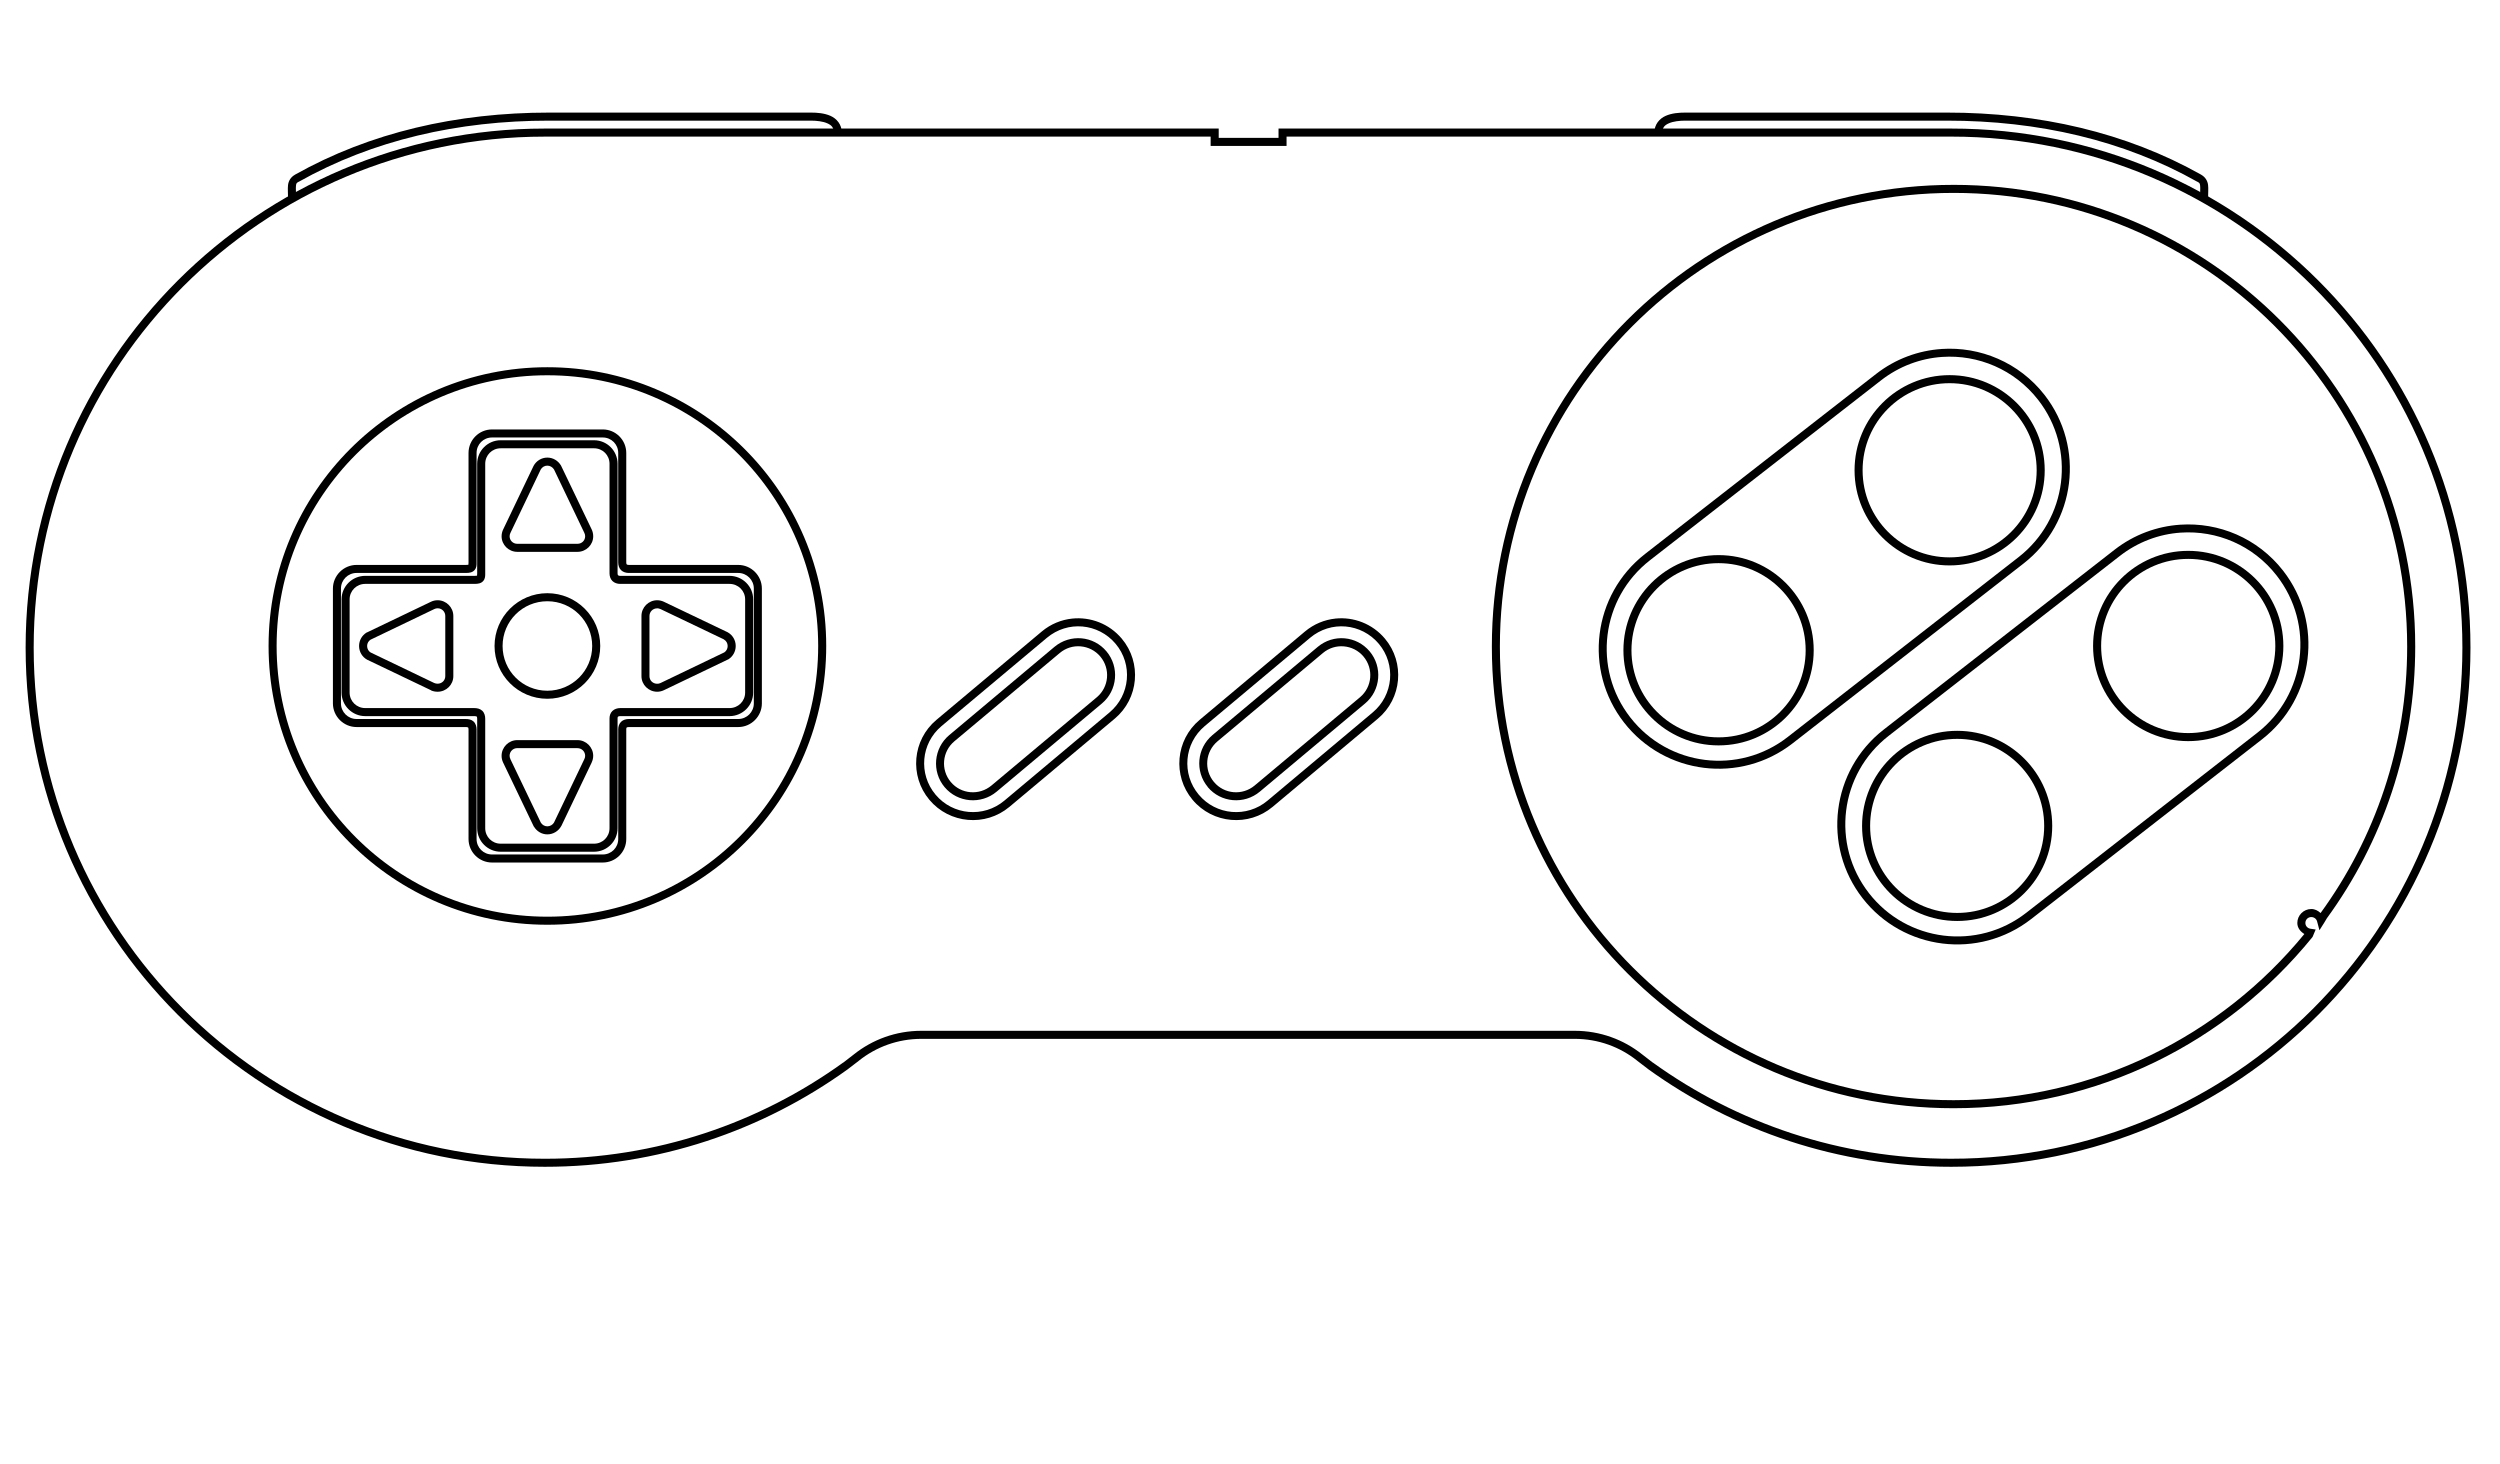
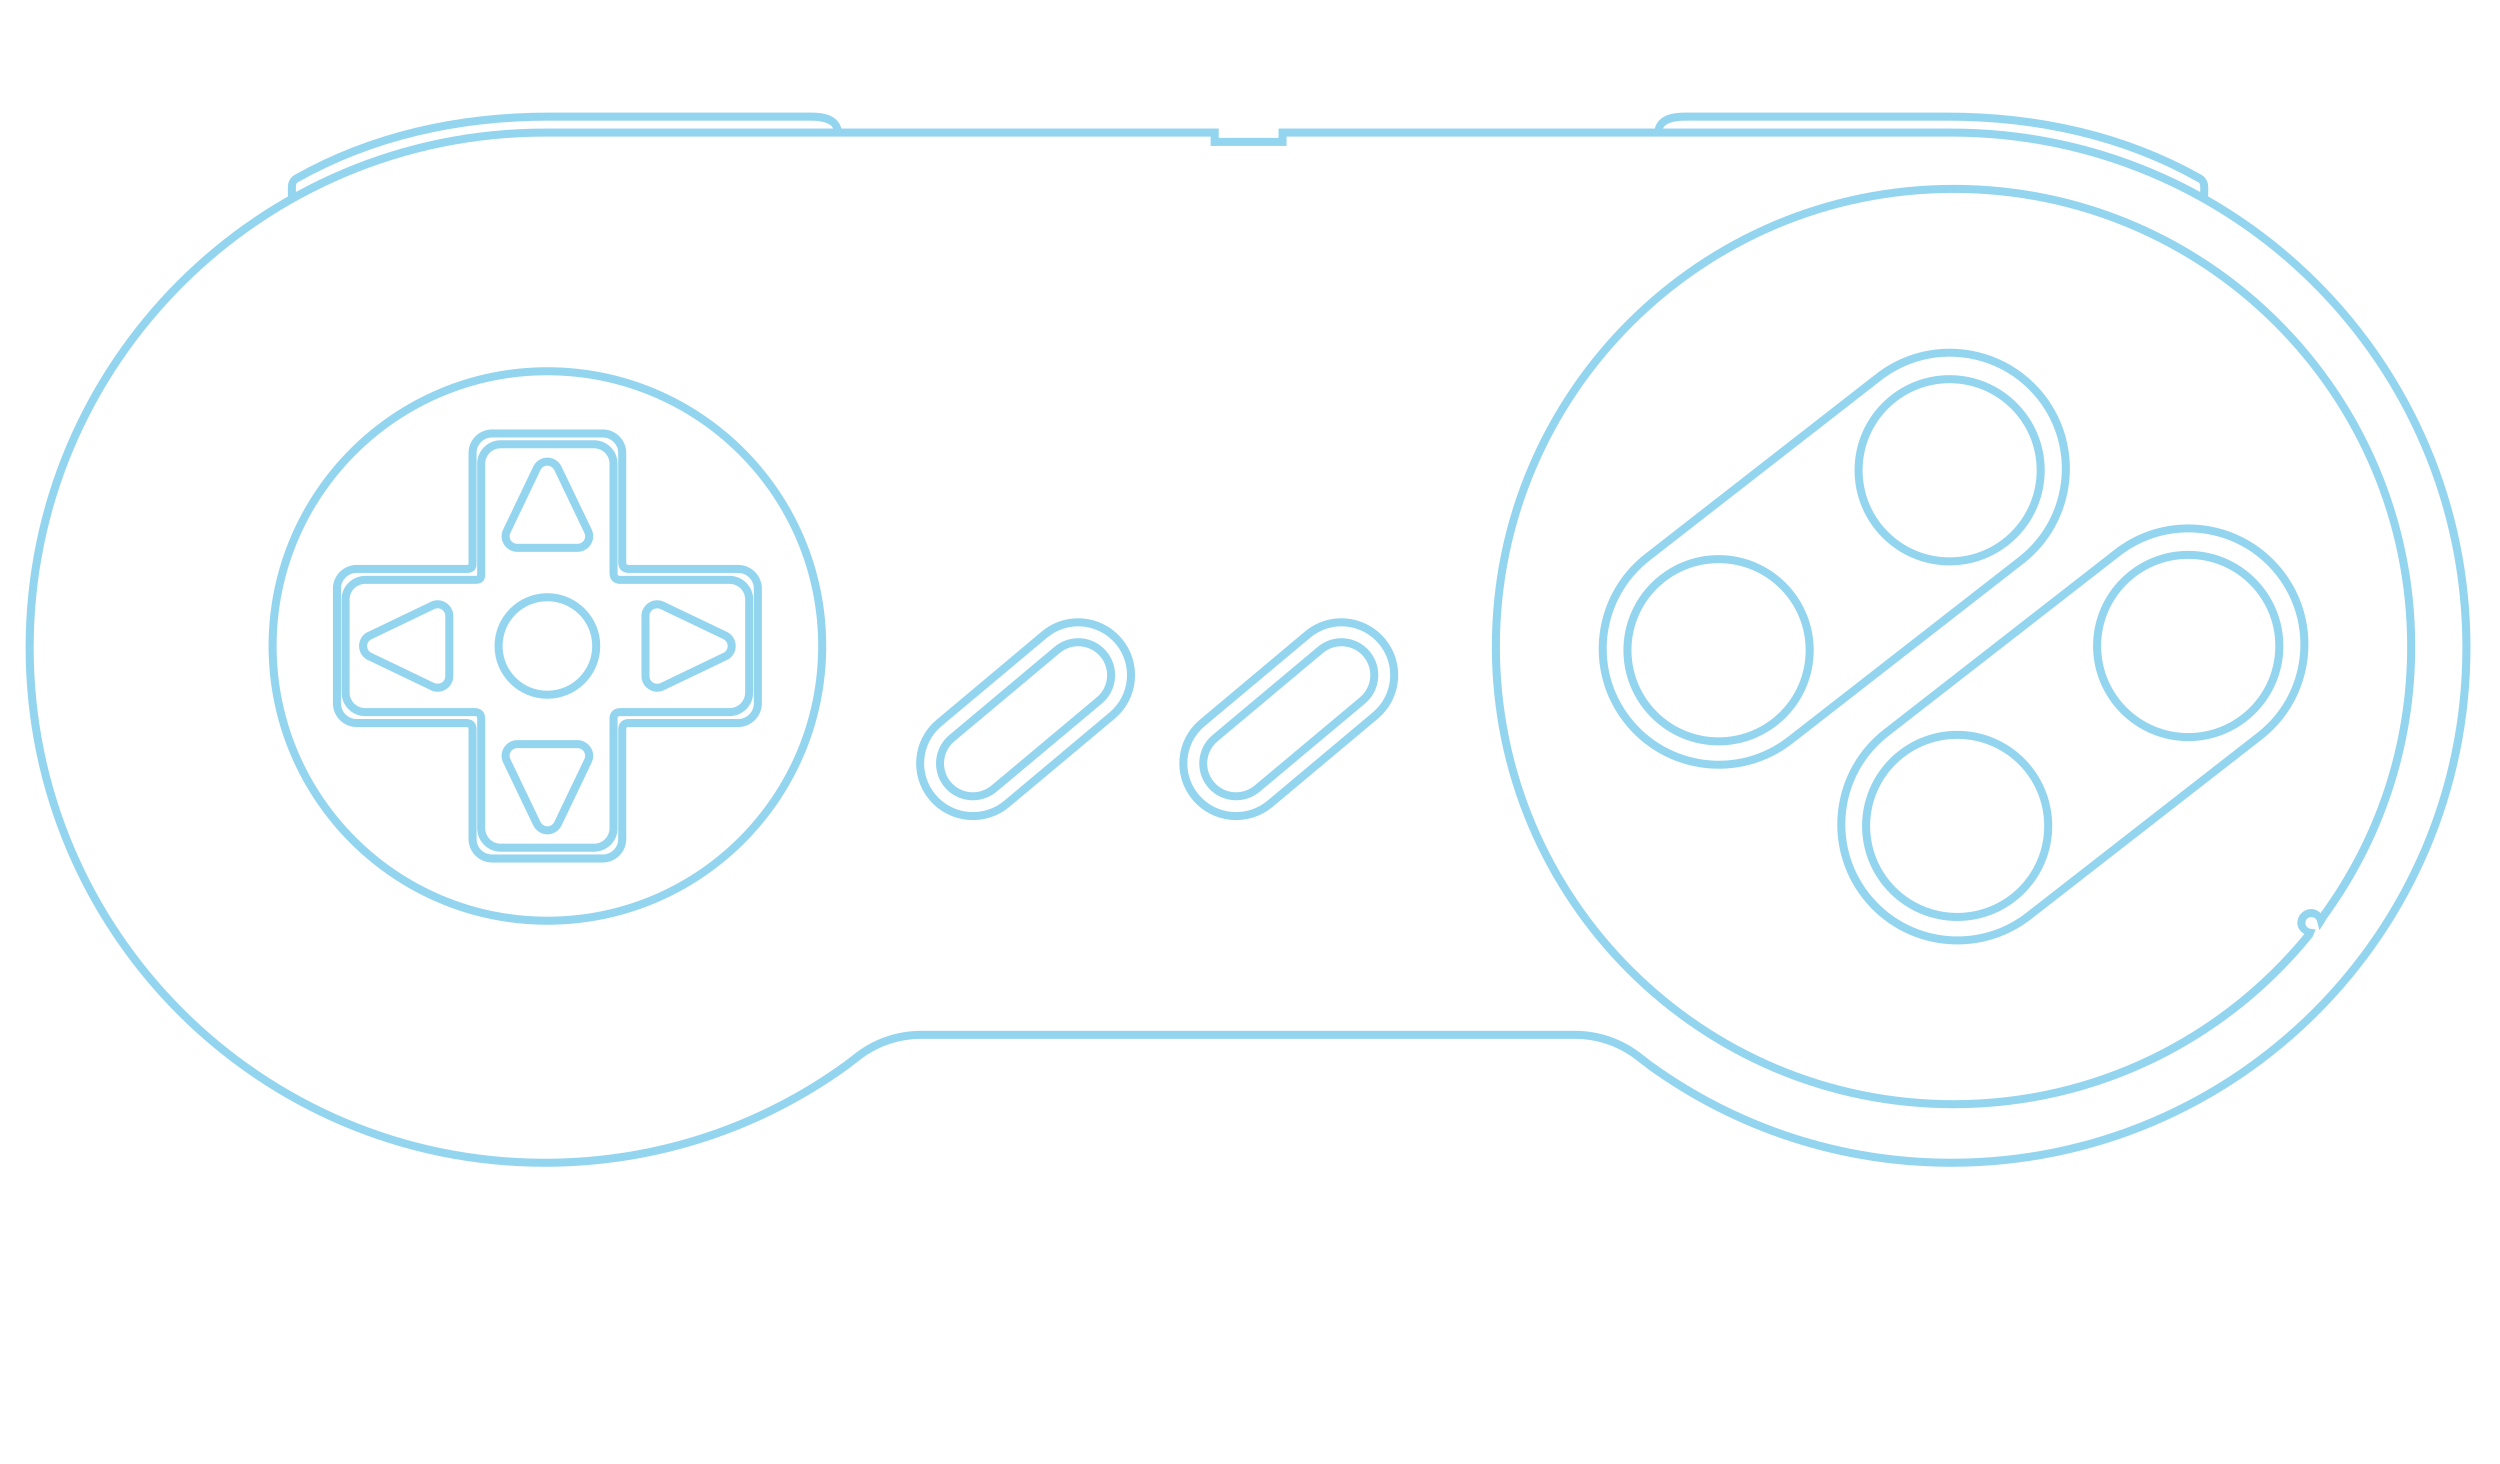
<svg xmlns="http://www.w3.org/2000/svg" version="1.2" baseProfile="tiny" id="Layer_3" x="0px" y="0px" width="598.189px" height="350.26px" viewBox="0 0 598.189 350.26" xml:space="preserve">
-   <path id="path3" fill="#000000" d="M131.387,26.941c-22.057,0-42.807,4.733-60.807,14.856c-0.007,0.004-0.022-0.004-0.03,0v0.03  c-0.983,0.542-1.52,1.496-1.628,2.435c-0.109,0.954,0,1.939,0,3.218h1.925c0-1.383-0.098-2.417-0.03-3.007  c0.068-0.59,0.095-0.689,0.662-0.992h0.03c17.677-9.946,38.082-14.616,59.878-14.616h62.638c1.36,0,2.875,0.173,3.909,0.632  c1.034,0.459,1.563,0.988,1.563,2.255h1.925c0-1.977-1.232-3.375-2.707-4.03c-1.481-0.654-3.205-0.782-4.696-0.782h-62.641H131.387z  " />
-   <path id="path5" fill="#000000" d="M130.357,30.76C61.765,30.76,6.131,86.365,6.131,154.957  c0,68.594,55.634,124.226,124.226,124.226c27.078,0,52.123-8.655,72.535-23.366l0.03-0.03l2.556-1.955v-0.03h0.029  c4.11-3.281,9.304-5.231,14.976-5.231h45.83h64.626h45.83c5.674,0,10.867,1.95,14.976,5.231h0.03v0.03l2.556,1.955l0.03,0.03  c20.411,14.711,45.457,23.366,72.534,23.366c68.595,0,124.227-55.634,124.227-124.226c0-68.594-55.635-124.197-124.227-124.197  H331.873h-24.991h-0.961v0.962v1.263h-14.314v-1.263V30.76h-0.962h-25.261H130.36H130.357z M130.357,32.685H265.38h24.298v1.264  v0.962h0.962h16.238h0.963v-0.962v-1.264h24.028h135.022c67.556,0,122.301,54.721,122.301,122.272  c0,67.555-54.749,122.301-122.301,122.301c-26.657,0-51.299-8.531-71.393-23.006h-0.029l-2.526-1.954  c-4.438-3.543-10.062-5.653-16.179-5.653h-45.83H266.31h-45.831c-6.117,0-11.741,2.11-16.178,5.653l-2.526,1.954h-0.03  c-20.084,14.483-44.719,23.01-71.385,23.01c-67.552,0-122.301-54.746-122.301-122.301c0-67.552,54.75-122.272,122.301-122.272  L130.357,32.685z" />
-   <path id="path7" fill="#000000" d="M403.241,26.941c-1.495,0-3.217,0.127-4.691,0.782c-1.474,0.655-2.706,2.053-2.706,4.03h1.925  c0-1.267,0.529-1.796,1.563-2.255c1.029-0.459,2.541-0.632,3.907-0.632h62.637c21.793,0,42.197,4.669,59.874,14.616h0.031  c0.566,0.303,0.594,0.402,0.661,0.992c0.068,0.591-0.03,1.624-0.03,3.007h1.925c0-1.279,0.109-2.264,0-3.218  c-0.108-0.94-0.645-1.894-1.624-2.436c-0.007-0.004,0.007-0.027,0-0.03c-0.008-0.004-0.022,0.004-0.029,0  c-18.006-10.123-38.754-14.856-60.81-14.856h-62.641H403.241z" />
-   <path id="circle9" fill="#000000" d="M130.963,87.868c-36.827,0-66.7,29.874-66.7,66.7c0,36.827,29.874,66.701,66.7,66.701  c36.827,0,66.731-29.876,66.731-66.701C197.694,117.741,167.791,87.868,130.963,87.868z M130.963,89.792  c35.787,0,64.807,28.99,64.807,64.775c0,35.786-29.02,64.776-64.807,64.776s-64.776-28.99-64.776-64.776  C66.188,118.78,95.178,89.792,130.963,89.792z" />
-   <path id="path11" fill="#000000" d="M119.801,105.34c-3.101,0-5.624,2.524-5.624,5.624v26.223c0,0.511-0.074,0.657,0,0.572  c0.074-0.086,0.001,0.029-0.631,0.029H87.382c-3.1,0-5.654,2.524-5.654,5.624v22.314c0,3.1,2.554,5.624,5.654,5.624h26.073  c0.457,0,0.606,0.098,0.631,0.12c0.025,0.022,0.091,0.113,0.091,0.511v26.193c0,3.102,2.523,5.624,5.624,5.624h22.344  c3.1,0,5.624-2.522,5.624-5.624v-26.282c0-0.294,0.048-0.351,0.09-0.391c0.042-0.041,0.183-0.15,0.571-0.15h26.133  c3.1,0,5.654-2.523,5.654-5.624v-22.314c0-3.1-2.554-5.624-5.654-5.624h-26.163c-0.32,0-0.453-0.092-0.512-0.15  c-0.059-0.057-0.12-0.154-0.12-0.451v-26.222c0-3.101-2.524-5.624-5.624-5.624L119.801,105.34L119.801,105.34z M119.801,107.265  h22.344c2.06,0,3.699,1.639,3.699,3.699v26.223c0,0.678,0.21,1.361,0.692,1.835c0.481,0.473,1.179,0.691,1.864,0.691h26.164  c2.06,0,3.729,1.639,3.729,3.699v22.314c0,2.06-1.669,3.699-3.729,3.699H148.43c-0.714,0-1.404,0.217-1.895,0.691  c-0.491,0.476-0.692,1.13-0.692,1.775v26.283c0,2.061-1.638,3.699-3.699,3.699h-22.344c-2.06,0-3.699-1.639-3.699-3.699v-26.193  c0-0.705-0.193-1.44-0.722-1.925c-0.529-0.484-1.213-0.631-1.925-0.631H87.383c-2.061,0-3.729-1.639-3.729-3.699v-22.315  c0-2.06,1.669-3.699,3.729-3.699h26.163c0.828,0,1.568-0.108,2.075-0.691c0.507-0.584,0.481-1.244,0.481-1.834v-26.223  C116.103,108.903,117.741,107.265,119.801,107.265L119.801,107.265z" />
-   <path id="path13" fill="#000000" d="M117.731,102.754c-3.101,0-5.624,2.523-5.624,5.624v26.223c0,0.511-0.075,0.626,0,0.542  c0.075-0.086,0,0.03-0.631,0.03H85.313c-3.1,0-5.654,2.552-5.654,5.653v27.484c0,3.102,2.554,5.654,5.654,5.654h26.073  c0.456,0,0.606,0.098,0.632,0.121c0.025,0.023,0.09,0.083,0.09,0.481v26.193c0,3.102,2.523,5.623,5.624,5.623h26.494  c3.1,0,5.624-2.521,5.624-5.623v-26.253c0-0.293,0.048-0.38,0.09-0.42c0.042-0.041,0.182-0.122,0.572-0.121h26.132  c3.1,0,5.653-2.553,5.653-5.654v-27.485c0-3.1-2.553-5.653-5.653-5.653h-26.164c-0.319,0-0.452-0.063-0.511-0.121  c-0.059-0.059-0.12-0.156-0.12-0.451v-26.223c0-3.1-2.523-5.624-5.624-5.624H117.731L117.731,102.754z M117.731,104.678h26.494  c2.06,0,3.699,1.639,3.699,3.699v26.223c0,0.677,0.21,1.361,0.692,1.834c0.481,0.472,1.178,0.662,1.865,0.662h26.163  c2.06,0,3.729,1.669,3.729,3.729v27.484c0,2.06-1.669,3.729-3.729,3.729h-26.132c-0.716,0-1.404,0.188-1.895,0.661  c-0.491,0.476-0.691,1.16-0.691,1.804v26.254c0,2.06-1.64,3.699-3.699,3.699h-26.494c-2.06,0-3.699-1.64-3.699-3.699v-26.193  c0-0.704-0.193-1.44-0.722-1.925c-0.529-0.485-1.213-0.601-1.925-0.601H85.314c-2.06,0-3.729-1.669-3.729-3.729v-27.485  c0-2.06,1.669-3.729,3.729-3.729h26.163c0.828,0,1.568-0.108,2.075-0.692c0.507-0.583,0.481-1.213,0.481-1.804v-26.223  C114.033,106.316,115.672,104.677,117.731,104.678L117.731,104.678z" />
-   <path id="circle15" fill="#000000" d="M130.963,141.938c-6.97,0-12.63,5.661-12.63,12.63s5.661,12.63,12.63,12.63  c6.969,0,12.66-5.661,12.66-12.63S137.932,141.938,130.963,141.938z M130.963,143.863c5.929,0,10.736,4.776,10.736,10.706  c0,5.929-4.807,10.706-10.736,10.706s-10.706-4.777-10.706-10.706C120.257,148.639,125.034,143.863,130.963,143.863z" />
-   <path id="path17" fill="#000000" d="M130.963,109.49c-1.408,0-2.639,0.796-3.278,1.955v0.03l-0.029,0.03l-7.277,15.216  c-0.225,0.482-0.361,1.028-0.361,1.594c0,2.061,1.699,3.729,3.759,3.729h14.404c2.061,0,3.759-1.668,3.759-3.729  c0-0.573-0.131-1.138-0.36-1.624l-7.338-15.277l-0.03-0.06l-0.03-0.03C133.525,110.234,132.321,109.489,130.963,109.49  L130.963,109.49z M130.963,111.415c0.656,0,1.24,0.363,1.563,0.872l0.03,0.03l7.278,15.216c0.112,0.237,0.18,0.499,0.18,0.782  c0,1.021-0.814,1.804-1.834,1.804h-14.405c-1.021,0-1.835-0.783-1.835-1.804c0-0.28,0.071-0.546,0.181-0.782l7.247-15.157l0.03-0.06  C129.718,111.783,130.289,111.414,130.963,111.415L130.963,111.415z" />
-   <path id="path19" fill="#000000" d="M104.711,143.623c-0.571,0-1.106,0.13-1.593,0.361l-15.307,7.338h-0.03l-0.06,0.03  c-1.089,0.656-1.804,1.861-1.804,3.218c0,1.408,0.767,2.638,1.925,3.278l0.03,0.03h0.03l15.216,7.277v0.03  c0.482,0.225,1.028,0.331,1.594,0.331c2.06,0,3.759-1.668,3.759-3.729v-14.405C108.47,145.32,106.771,143.623,104.711,143.623  L104.711,143.623z M104.711,145.547c1.021,0,1.834,0.813,1.834,1.835v14.404c0,1.022-0.813,1.805-1.834,1.805  c-0.269,0-0.523-0.049-0.752-0.15h-0.029l-15.157-7.277c-0.007-0.004-0.023,0.003-0.03,0c-0.554-0.314-0.902-0.905-0.902-1.594  c0-0.643,0.322-1.176,0.812-1.503l15.277-7.338C104.166,145.615,104.429,145.547,104.711,145.547L104.711,145.547z" />
-   <path id="path21" fill="#000000" d="M123.775,177.091c-2.061,0-3.759,1.697-3.759,3.76c0,0.57,0.129,1.105,0.361,1.594l7.338,15.307  l0.03,0.031l0.03,0.029c0.657,1.087,1.831,1.834,3.188,1.834c1.407,0,2.669-0.795,3.308-1.954v-0.03h0.03l7.277-15.217v-0.03  c0.225-0.482,0.36-0.998,0.36-1.563c0-2.061-1.698-3.76-3.758-3.76H123.775L123.775,177.091z M123.775,179.017h14.405  c1.021,0,1.834,0.813,1.834,1.834c0,0.279-0.071,0.517-0.18,0.752l-7.248,15.157c-0.01,0.018-0.019,0.041-0.03,0.06  c-0.317,0.531-0.919,0.902-1.593,0.902c-0.633,0-1.174-0.331-1.504-0.813l-0.03-0.061c-0.008-0.012-0.022-0.018-0.03-0.029  l-7.285-15.195c-0.004-0.009,0.004-0.021,0-0.03c-0.105-0.229-0.18-0.478-0.18-0.752c0-1.021,0.813-1.834,1.833-1.834  L123.775,179.017z" />
-   <path id="path23" fill="#000000" d="M157.245,143.623c-2.061,0-3.759,1.697-3.759,3.759v14.404c0,2.061,1.698,3.729,3.759,3.729  c0.57,0,1.105-0.129,1.594-0.361l15.306-7.338h0.03l0.06-0.03c1.089-0.657,1.804-1.861,1.804-3.218c0-1.408-0.765-2.639-1.924-3.278  l-0.03-0.03h-0.03l-15.216-7.278C158.354,143.756,157.81,143.623,157.245,143.623L157.245,143.623z M157.245,145.547  c0.268,0,0.523,0.077,0.751,0.181c0.008,0.004,0.021-0.004,0.03,0l15.156,7.248l0.03,0.03c0.542,0.315,0.902,0.881,0.902,1.563  c0,0.646-0.313,1.208-0.812,1.534c-0.019,0.011-0.041,0.019-0.061,0.03l-15.216,7.308c-0.24,0.124-0.5,0.163-0.789,0.163  c-1.021,0-1.834-0.784-1.834-1.804v-14.405c0-1.022,0.814-1.834,1.834-1.834L157.245,145.547z" />
-   <path id="path25" fill="#000000" d="M258.769,152.735c-2.254-0.198-4.601,0.482-6.466,2.045l-25.17,21.111  c-3.73,3.127-4.24,8.721-1.113,12.451c3.126,3.729,8.72,4.208,12.451,1.082l25.201-21.112c3.73-3.126,4.208-8.72,1.083-12.451  c-1.563-1.865-3.73-2.929-5.984-3.127H258.769z M258.588,154.66c1.76,0.155,3.463,0.969,4.692,2.435  c2.458,2.934,2.091,7.285-0.842,9.744l-25.201,21.111c-2.933,2.457-7.285,2.091-9.744-0.842c-2.458-2.933-2.061-7.286,0.872-9.743  l25.203-21.114c1.467-1.229,3.263-1.748,5.022-1.594L258.588,154.66z" />
-   <path id="path27" fill="#000000" d="M256.575,148.01c-2.605,0.27-5.154,1.292-7.308,3.097l-25.204,21.142  c-5.744,4.816-6.497,13.383-1.684,19.126c4.815,5.744,13.412,6.498,19.156,1.685l25.202-21.111  c5.743-4.816,6.498-13.382,1.684-19.126c-3.009-3.591-7.507-5.261-11.848-4.812L256.575,148.01z M259.011,149.905  c2.972,0.262,5.866,1.677,7.938,4.15c4.147,4.947,3.473,12.273-1.473,16.418l-25.171,21.111c-4.947,4.147-12.304,3.504-16.45-1.443  c-4.146-4.947-3.504-12.273,1.443-16.418l25.201-21.112C252.974,150.539,256.039,149.643,259.011,149.905L259.011,149.905z" />
-   <path id="path29" fill="#000000" d="M321.743,152.735c-2.255-0.198-4.57,0.482-6.436,2.045l-25.201,21.111  c-3.724,3.12-4.22,8.689-1.113,12.418v0.031c3.126,3.73,8.721,4.209,12.451,1.082l25.201-21.111  c3.729-3.126,4.208-8.719,1.082-12.45C326.164,153.998,323.997,152.934,321.743,152.735L321.743,152.735z M321.562,154.66  c1.76,0.155,3.463,0.969,4.692,2.435c2.458,2.934,2.091,7.285-0.843,9.744L300.21,187.95c-2.931,2.457-7.284,2.091-9.743-0.842  s-2.061-7.286,0.872-9.743l25.201-21.112c1.467-1.229,3.264-1.748,5.023-1.593H321.562z" />
-   <path id="path31" fill="#000000" d="M319.549,148.01c-2.605,0.27-5.154,1.292-7.308,3.097l-25.203,21.142  c-5.744,4.816-6.499,13.383-1.684,19.126c4.813,5.744,13.412,6.498,19.156,1.685l25.193-21.113  c5.745-4.816,6.498-13.382,1.685-19.126c-3.009-3.591-7.508-5.261-11.849-4.812L319.549,148.01z M321.985,149.905  c2.971,0.262,5.866,1.677,7.938,4.15c4.146,4.947,3.474,12.273-1.474,16.418l-25.171,21.111c-4.947,4.147-12.304,3.503-16.449-1.443  c-4.146-4.947-3.504-12.273,1.443-16.418l25.202-21.112C315.948,150.539,319.014,149.643,321.985,149.905L321.985,149.905z" />
-   <path id="path33" fill="#000000" d="M467.448,44.233c-61.001,0-110.483,49.486-110.483,110.483c0,61,49.484,110.455,110.483,110.455  c34.631,0,65.541-15.923,85.796-40.868l0.089-0.12l0.061-0.12l0.211-0.512l0.481-1.143l-1.233-0.181  c-0.691-0.095-1.232-0.657-1.232-1.383c0-0.795,0.619-1.414,1.413-1.414c0.663,0,1.221,0.428,1.384,1.022l0.57,2.135l1.174-1.863  l0.541-0.902l0.03-0.061c13.317-18.248,21.171-40.731,21.171-65.046c0-61-49.455-110.484-110.455-110.484V44.233z M467.448,46.157  c59.96,0,108.529,48.603,108.529,108.559c0,23.837-7.697,45.849-20.72,63.753c-0.6-0.564-1.343-0.963-2.226-0.963  c-1.834,0-3.338,1.507-3.338,3.339c0,1.184,0.744,2.053,1.684,2.646c-19.908,24.258-50.098,39.757-83.932,39.757  c-59.96,0-108.56-48.571-108.56-108.531c0-59.96,48.603-108.559,108.56-108.559L467.448,46.157z" />
-   <path id="circle35" fill="#000000" d="M411.209,132.825c-12.558,0-22.764,10.207-22.764,22.765  c0,12.558,10.206,22.765,22.764,22.765c12.559,0,22.766-10.207,22.766-22.765C433.975,143.032,423.768,132.825,411.209,132.825z   M411.209,134.749c11.519,0,20.841,9.323,20.841,20.841c0,11.518-9.322,20.84-20.841,20.84c-11.517,0-20.839-9.322-20.839-20.84  C390.37,144.072,399.692,134.749,411.209,134.749L411.209,134.749z" />
-   <path id="circle37" fill="#000000" d="M466.485,89.763c-12.559,0-22.735,10.205-22.735,22.765c0,12.557,10.177,22.764,22.735,22.764  c12.558,0,22.765-10.207,22.765-22.764C489.25,99.968,479.043,89.763,466.485,89.763z M466.485,91.687  c11.518,0,20.84,9.322,20.84,20.84c0,11.518-9.322,20.839-20.84,20.839s-20.811-9.321-20.811-20.839  C445.675,101.009,454.966,91.687,466.485,91.687z" />
-   <path id="path39" fill="#000000" d="M464.561,83.507c-5.524,0.373-10.98,2.331-15.676,5.985l-55.274,43.064  c-12.508,9.742-14.764,27.819-5.022,40.326c9.742,12.509,27.819,14.734,40.328,4.993l55.275-43.045  c12.51-9.739,14.762-27.813,5.022-40.322c-6.091-7.818-15.454-11.628-24.654-11.007L464.561,83.507z M464.711,85.402  c8.584-0.583,17.287,2.98,22.975,10.285c9.104,11.689,6.998,28.519-4.69,37.621l-55.273,43.063  c-11.688,9.103-28.519,6.997-37.621-4.691c-9.104-11.689-6.997-28.517,4.691-37.621l55.273-43.034  C454.448,87.612,459.562,85.751,464.711,85.402L464.711,85.402z" />
-   <path id="circle41" fill="#000000" d="M468.313,174.868c-12.559,0-22.765,10.206-22.765,22.765s10.206,22.735,22.765,22.735  s22.734-10.177,22.734-22.735S480.872,174.868,468.313,174.868z M468.313,176.793c11.519,0,20.81,9.322,20.81,20.84  c0,11.519-9.291,20.81-20.81,20.81s-20.84-9.291-20.84-20.81C447.474,186.115,456.795,176.793,468.313,176.793z" />
-   <path id="circle43" fill="#000000" d="M523.589,131.805c-12.558,0-22.766,10.207-22.766,22.764  c0,12.559,10.208,22.765,22.766,22.765c12.559,0,22.764-10.206,22.764-22.765C546.353,142.012,536.147,131.805,523.589,131.805z   M523.589,133.729c11.518,0,20.84,9.322,20.84,20.839c0,11.519-9.322,20.84-20.84,20.84s-20.84-9.322-20.84-20.84  C502.749,143.051,512.071,133.729,523.589,133.729z" />
-   <path id="path45" fill="#000000" d="M521.665,125.55c-5.522,0.373-11.008,2.332-15.698,5.984l-55.273,43.063  c-12.508,9.743-14.765,27.818-5.022,40.327c9.742,12.507,27.818,14.733,40.328,4.992l55.272-43.034  c12.509-9.742,14.766-27.819,5.022-40.328C540.206,128.738,530.868,124.928,521.665,125.55L521.665,125.55z M521.785,127.444  c8.583-0.582,17.287,2.98,22.974,10.286c9.104,11.688,7.028,28.517-4.66,37.621l-55.274,43.063  c-11.688,9.103-28.518,6.996-37.62-4.691c-9.103-11.689-7.025-28.518,4.662-37.62l55.303-43.034  C511.552,129.653,516.634,127.794,521.785,127.444L521.785,127.444z" />
+   <path id="path3" fill="#93D4EF" d="M131.387,26.941c-22.057,0-42.807,4.733-60.807,14.856c-0.007,0.004-0.022-0.004-0.03,0v0.03  c-0.983,0.542-1.52,1.496-1.628,2.435c-0.109,0.954,0,1.939,0,3.218h1.925c0-1.383-0.098-2.417-0.03-3.007  c0.068-0.59,0.095-0.689,0.662-0.992h0.03c17.677-9.946,38.082-14.616,59.878-14.616h62.638c1.36,0,2.875,0.173,3.909,0.632  c1.034,0.459,1.563,0.988,1.563,2.255h1.925c0-1.977-1.232-3.375-2.707-4.03c-1.481-0.654-3.205-0.782-4.696-0.782h-62.641H131.387z  " />
+   <path id="path5" fill="#93D4EF" d="M130.357,30.76C61.765,30.76,6.131,86.365,6.131,154.957  c0,68.594,55.634,124.226,124.226,124.226c27.078,0,52.123-8.655,72.535-23.366l0.03-0.03l2.556-1.955v-0.03h0.029  c4.11-3.281,9.304-5.231,14.976-5.231h45.83h64.626h45.83c5.674,0,10.867,1.95,14.976,5.231h0.03v0.03l2.556,1.955l0.03,0.03  c20.411,14.711,45.457,23.366,72.534,23.366c68.595,0,124.227-55.634,124.227-124.226c0-68.594-55.635-124.197-124.227-124.197  H331.873h-24.991h-0.961v0.962v1.263h-14.314v-1.263V30.76h-0.962h-25.261H130.36H130.357z M130.357,32.685H265.38h24.298v1.264  v0.962h0.962h16.238h0.963v-0.962v-1.264h24.028h135.022c67.556,0,122.301,54.721,122.301,122.272  c0,67.555-54.749,122.301-122.301,122.301c-26.657,0-51.299-8.531-71.393-23.006h-0.029l-2.526-1.954  c-4.438-3.543-10.062-5.653-16.179-5.653h-45.83H266.31h-45.831c-6.117,0-11.741,2.11-16.178,5.653l-2.526,1.954h-0.03  c-20.084,14.483-44.719,23.01-71.385,23.01c-67.552,0-122.301-54.746-122.301-122.301c0-67.552,54.75-122.272,122.301-122.272  L130.357,32.685z" />
+   <path id="path7" fill="#93D4EF" d="M403.241,26.941c-1.495,0-3.217,0.127-4.691,0.782c-1.474,0.655-2.706,2.053-2.706,4.03h1.925  c0-1.267,0.529-1.796,1.563-2.255c1.029-0.459,2.541-0.632,3.907-0.632h62.637c21.793,0,42.197,4.669,59.874,14.616h0.031  c0.566,0.303,0.594,0.402,0.661,0.992c0.068,0.591-0.03,1.624-0.03,3.007h1.925c0-1.279,0.109-2.264,0-3.218  c-0.108-0.94-0.645-1.894-1.624-2.436c-0.007-0.004,0.007-0.027,0-0.03c-0.008-0.004-0.022,0.004-0.029,0  c-18.006-10.123-38.754-14.856-60.81-14.856h-62.641H403.241z" />
+   <path id="circle9" fill="#93D4EF" d="M130.963,87.868c-36.827,0-66.7,29.874-66.7,66.7c0,36.827,29.874,66.701,66.7,66.701  c36.827,0,66.731-29.876,66.731-66.701C197.694,117.741,167.791,87.868,130.963,87.868z M130.963,89.792  c35.787,0,64.807,28.99,64.807,64.775c0,35.786-29.02,64.776-64.807,64.776s-64.776-28.99-64.776-64.776  C66.188,118.78,95.178,89.792,130.963,89.792z" />
+   <path id="path11" fill="#93D4EF" d="M119.801,105.34c-3.101,0-5.624,2.524-5.624,5.624v26.223c0,0.511-0.074,0.657,0,0.572  c0.074-0.086,0.001,0.029-0.631,0.029H87.382c-3.1,0-5.654,2.524-5.654,5.624v22.314c0,3.1,2.554,5.624,5.654,5.624h26.073  c0.457,0,0.606,0.098,0.631,0.12c0.025,0.022,0.091,0.113,0.091,0.511v26.193c0,3.102,2.523,5.624,5.624,5.624h22.344  c3.1,0,5.624-2.522,5.624-5.624v-26.282c0-0.294,0.048-0.351,0.09-0.391c0.042-0.041,0.183-0.15,0.571-0.15h26.133  c3.1,0,5.654-2.523,5.654-5.624v-22.314c0-3.1-2.554-5.624-5.654-5.624h-26.163c-0.32,0-0.453-0.092-0.512-0.15  c-0.059-0.057-0.12-0.154-0.12-0.451v-26.222c0-3.101-2.524-5.624-5.624-5.624L119.801,105.34L119.801,105.34z M119.801,107.265  h22.344c2.06,0,3.699,1.639,3.699,3.699v26.223c0,0.678,0.21,1.361,0.692,1.835c0.481,0.473,1.179,0.691,1.864,0.691h26.164  c2.06,0,3.729,1.639,3.729,3.699v22.314c0,2.06-1.669,3.699-3.729,3.699H148.43c-0.714,0-1.404,0.217-1.895,0.691  c-0.491,0.476-0.692,1.13-0.692,1.775v26.283c0,2.061-1.638,3.699-3.699,3.699h-22.344c-2.06,0-3.699-1.639-3.699-3.699v-26.193  c0-0.705-0.193-1.44-0.722-1.925c-0.529-0.484-1.213-0.631-1.925-0.631H87.383c-2.061,0-3.729-1.639-3.729-3.699v-22.315  c0-2.06,1.669-3.699,3.729-3.699h26.163c0.828,0,1.568-0.108,2.075-0.691c0.507-0.584,0.481-1.244,0.481-1.834v-26.223  C116.103,108.903,117.741,107.265,119.801,107.265L119.801,107.265z" />
+   <path id="path13" fill="#93D4EF" d="M117.731,102.754c-3.101,0-5.624,2.523-5.624,5.624v26.223c0,0.511-0.075,0.626,0,0.542  c0.075-0.086,0,0.03-0.631,0.03H85.313c-3.1,0-5.654,2.552-5.654,5.653v27.484c0,3.102,2.554,5.654,5.654,5.654h26.073  c0.456,0,0.606,0.098,0.632,0.121c0.025,0.023,0.09,0.083,0.09,0.481v26.193c0,3.102,2.523,5.623,5.624,5.623h26.494  c3.1,0,5.624-2.521,5.624-5.623v-26.253c0-0.293,0.048-0.38,0.09-0.42c0.042-0.041,0.182-0.122,0.572-0.121h26.132  c3.1,0,5.653-2.553,5.653-5.654v-27.485c0-3.1-2.553-5.653-5.653-5.653h-26.164c-0.319,0-0.452-0.063-0.511-0.121  c-0.059-0.059-0.12-0.156-0.12-0.451v-26.223c0-3.1-2.523-5.624-5.624-5.624H117.731L117.731,102.754z M117.731,104.678h26.494  c2.06,0,3.699,1.639,3.699,3.699v26.223c0,0.677,0.21,1.361,0.692,1.834c0.481,0.472,1.178,0.662,1.865,0.662h26.163  c2.06,0,3.729,1.669,3.729,3.729v27.484c0,2.06-1.669,3.729-3.729,3.729h-26.132c-0.716,0-1.404,0.188-1.895,0.661  c-0.491,0.476-0.691,1.16-0.691,1.804v26.254c0,2.06-1.64,3.699-3.699,3.699h-26.494c-2.06,0-3.699-1.64-3.699-3.699v-26.193  c0-0.704-0.193-1.44-0.722-1.925c-0.529-0.485-1.213-0.601-1.925-0.601H85.314c-2.06,0-3.729-1.669-3.729-3.729v-27.485  c0-2.06,1.669-3.729,3.729-3.729h26.163c0.828,0,1.568-0.108,2.075-0.692c0.507-0.583,0.481-1.213,0.481-1.804v-26.223  C114.033,106.316,115.672,104.677,117.731,104.678L117.731,104.678z" />
+   <path id="circle15" fill="#93D4EF" d="M130.963,141.938c-6.97,0-12.63,5.661-12.63,12.63s5.661,12.63,12.63,12.63  c6.969,0,12.66-5.661,12.66-12.63S137.932,141.938,130.963,141.938z M130.963,143.863c5.929,0,10.736,4.776,10.736,10.706  c0,5.929-4.807,10.706-10.736,10.706s-10.706-4.777-10.706-10.706C120.257,148.639,125.034,143.863,130.963,143.863z" />
+   <path id="path17" fill="#93D4EF" d="M130.963,109.49c-1.408,0-2.639,0.796-3.278,1.955v0.03l-0.029,0.03l-7.277,15.216  c-0.225,0.482-0.361,1.028-0.361,1.594c0,2.061,1.699,3.729,3.759,3.729h14.404c2.061,0,3.759-1.668,3.759-3.729  c0-0.573-0.131-1.138-0.36-1.624l-7.338-15.277l-0.03-0.06l-0.03-0.03C133.525,110.234,132.321,109.489,130.963,109.49  L130.963,109.49z M130.963,111.415c0.656,0,1.24,0.363,1.563,0.872l0.03,0.03l7.278,15.216c0.112,0.237,0.18,0.499,0.18,0.782  c0,1.021-0.814,1.804-1.834,1.804h-14.405c-1.021,0-1.835-0.783-1.835-1.804c0-0.28,0.071-0.546,0.181-0.782l7.247-15.157l0.03-0.06  C129.718,111.783,130.289,111.414,130.963,111.415L130.963,111.415z" />
+   <path id="path19" fill="#93D4EF" d="M104.711,143.623c-0.571,0-1.106,0.13-1.593,0.361l-15.307,7.338h-0.03l-0.06,0.03  c-1.089,0.656-1.804,1.861-1.804,3.218c0,1.408,0.767,2.638,1.925,3.278l0.03,0.03h0.03l15.216,7.277v0.03  c0.482,0.225,1.028,0.331,1.594,0.331c2.06,0,3.759-1.668,3.759-3.729v-14.405C108.47,145.32,106.771,143.623,104.711,143.623  L104.711,143.623z M104.711,145.547c1.021,0,1.834,0.813,1.834,1.835v14.404c0,1.022-0.813,1.805-1.834,1.805  c-0.269,0-0.523-0.049-0.752-0.15h-0.029l-15.157-7.277c-0.007-0.004-0.023,0.003-0.03,0c-0.554-0.314-0.902-0.905-0.902-1.594  c0-0.643,0.322-1.176,0.812-1.503l15.277-7.338C104.166,145.615,104.429,145.547,104.711,145.547L104.711,145.547z" />
+   <path id="path21" fill="#93D4EF" d="M123.775,177.091c-2.061,0-3.759,1.697-3.759,3.76c0,0.57,0.129,1.105,0.361,1.594l7.338,15.307  l0.03,0.031l0.03,0.029c0.657,1.087,1.831,1.834,3.188,1.834c1.407,0,2.669-0.795,3.308-1.954v-0.03h0.03l7.277-15.217v-0.03  c0.225-0.482,0.36-0.998,0.36-1.563c0-2.061-1.698-3.76-3.758-3.76H123.775L123.775,177.091z M123.775,179.017h14.405  c1.021,0,1.834,0.813,1.834,1.834c0,0.279-0.071,0.517-0.18,0.752l-7.248,15.157c-0.01,0.018-0.019,0.041-0.03,0.06  c-0.317,0.531-0.919,0.902-1.593,0.902c-0.633,0-1.174-0.331-1.504-0.813l-0.03-0.061c-0.008-0.012-0.022-0.018-0.03-0.029  l-7.285-15.195c-0.004-0.009,0.004-0.021,0-0.03c-0.105-0.229-0.18-0.478-0.18-0.752c0-1.021,0.813-1.834,1.833-1.834  L123.775,179.017z" />
+   <path id="path23" fill="#93D4EF" d="M157.245,143.623c-2.061,0-3.759,1.697-3.759,3.759v14.404c0,2.061,1.698,3.729,3.759,3.729  c0.57,0,1.105-0.129,1.594-0.361l15.306-7.338h0.03l0.06-0.03c1.089-0.657,1.804-1.861,1.804-3.218c0-1.408-0.765-2.639-1.924-3.278  l-0.03-0.03h-0.03l-15.216-7.278C158.354,143.756,157.81,143.623,157.245,143.623L157.245,143.623z M157.245,145.547  c0.268,0,0.523,0.077,0.751,0.181c0.008,0.004,0.021-0.004,0.03,0l15.156,7.248l0.03,0.03c0.542,0.315,0.902,0.881,0.902,1.563  c0,0.646-0.313,1.208-0.812,1.534c-0.019,0.011-0.041,0.019-0.061,0.03l-15.216,7.308c-0.24,0.124-0.5,0.163-0.789,0.163  c-1.021,0-1.834-0.784-1.834-1.804v-14.405c0-1.022,0.814-1.834,1.834-1.834L157.245,145.547z" />
+   <path id="path25" fill="#93D4EF" d="M258.769,152.735c-2.254-0.198-4.601,0.482-6.466,2.045l-25.17,21.111  c-3.73,3.127-4.24,8.721-1.113,12.451c3.126,3.729,8.72,4.208,12.451,1.082l25.201-21.112c3.73-3.126,4.208-8.72,1.083-12.451  c-1.563-1.865-3.73-2.929-5.984-3.127H258.769z M258.588,154.66c1.76,0.155,3.463,0.969,4.692,2.435  c2.458,2.934,2.091,7.285-0.842,9.744l-25.201,21.111c-2.933,2.457-7.285,2.091-9.744-0.842c-2.458-2.933-2.061-7.286,0.872-9.743  l25.203-21.114c1.467-1.229,3.263-1.748,5.022-1.594L258.588,154.66z" />
+   <path id="path27" fill="#93D4EF" d="M256.575,148.01c-2.605,0.27-5.154,1.292-7.308,3.097l-25.204,21.142  c-5.744,4.816-6.497,13.383-1.684,19.126c4.815,5.744,13.412,6.498,19.156,1.685l25.202-21.111  c5.743-4.816,6.498-13.382,1.684-19.126c-3.009-3.591-7.507-5.261-11.848-4.812L256.575,148.01z M259.011,149.905  c2.972,0.262,5.866,1.677,7.938,4.15c4.147,4.947,3.473,12.273-1.473,16.418l-25.171,21.111c-4.947,4.147-12.304,3.504-16.45-1.443  c-4.146-4.947-3.504-12.273,1.443-16.418l25.201-21.112C252.974,150.539,256.039,149.643,259.011,149.905L259.011,149.905z" />
+   <path id="path29" fill="#93D4EF" d="M321.743,152.735c-2.255-0.198-4.57,0.482-6.436,2.045l-25.201,21.111  c-3.724,3.12-4.22,8.689-1.113,12.418v0.031c3.126,3.73,8.721,4.209,12.451,1.082l25.201-21.111  c3.729-3.126,4.208-8.719,1.082-12.45C326.164,153.998,323.997,152.934,321.743,152.735L321.743,152.735z M321.562,154.66  c1.76,0.155,3.463,0.969,4.692,2.435c2.458,2.934,2.091,7.285-0.843,9.744L300.21,187.95c-2.931,2.457-7.284,2.091-9.743-0.842  s-2.061-7.286,0.872-9.743l25.201-21.112c1.467-1.229,3.264-1.748,5.023-1.593H321.562z" />
+   <path id="path31" fill="#93D4EF" d="M319.549,148.01c-2.605,0.27-5.154,1.292-7.308,3.097l-25.203,21.142  c-5.744,4.816-6.499,13.383-1.684,19.126c4.813,5.744,13.412,6.498,19.156,1.685l25.193-21.113  c5.745-4.816,6.498-13.382,1.685-19.126c-3.009-3.591-7.508-5.261-11.849-4.812L319.549,148.01z M321.985,149.905  c2.971,0.262,5.866,1.677,7.938,4.15c4.146,4.947,3.474,12.273-1.474,16.418l-25.171,21.111c-4.947,4.147-12.304,3.503-16.449-1.443  c-4.146-4.947-3.504-12.273,1.443-16.418l25.202-21.112C315.948,150.539,319.014,149.643,321.985,149.905L321.985,149.905z" />
+   <path id="path33" fill="#93D4EF" d="M467.448,44.233c-61.001,0-110.483,49.486-110.483,110.483c0,61,49.484,110.455,110.483,110.455  c34.631,0,65.541-15.923,85.796-40.868l0.089-0.12l0.061-0.12l0.211-0.512l0.481-1.143l-1.233-0.181  c-0.691-0.095-1.232-0.657-1.232-1.383c0-0.795,0.619-1.414,1.413-1.414c0.663,0,1.221,0.428,1.384,1.022l0.57,2.135l1.174-1.863  l0.541-0.902l0.03-0.061c13.317-18.248,21.171-40.731,21.171-65.046c0-61-49.455-110.484-110.455-110.484V44.233z M467.448,46.157  c59.96,0,108.529,48.603,108.529,108.559c0,23.837-7.697,45.849-20.72,63.753c-0.6-0.564-1.343-0.963-2.226-0.963  c-1.834,0-3.338,1.507-3.338,3.339c0,1.184,0.744,2.053,1.684,2.646c-19.908,24.258-50.098,39.757-83.932,39.757  c-59.96,0-108.56-48.571-108.56-108.531c0-59.96,48.603-108.559,108.56-108.559L467.448,46.157z" />
+   <path id="circle35" fill="#93D4EF" d="M411.209,132.825c-12.558,0-22.764,10.207-22.764,22.765  c0,12.558,10.206,22.765,22.764,22.765c12.559,0,22.766-10.207,22.766-22.765C433.975,143.032,423.768,132.825,411.209,132.825z   M411.209,134.749c11.519,0,20.841,9.323,20.841,20.841c0,11.518-9.322,20.84-20.841,20.84c-11.517,0-20.839-9.322-20.839-20.84  C390.37,144.072,399.692,134.749,411.209,134.749L411.209,134.749z" />
+   <path id="circle37" fill="#93D4EF" d="M466.485,89.763c-12.559,0-22.735,10.205-22.735,22.765c0,12.557,10.177,22.764,22.735,22.764  c12.558,0,22.765-10.207,22.765-22.764C489.25,99.968,479.043,89.763,466.485,89.763z M466.485,91.687  c11.518,0,20.84,9.322,20.84,20.84c0,11.518-9.322,20.839-20.84,20.839s-20.811-9.321-20.811-20.839  C445.675,101.009,454.966,91.687,466.485,91.687z" />
+   <path id="path39" fill="#93D4EF" d="M464.561,83.507c-5.524,0.373-10.98,2.331-15.676,5.985l-55.274,43.064  c-12.508,9.742-14.764,27.819-5.022,40.326c9.742,12.509,27.819,14.734,40.328,4.993l55.275-43.045  c12.51-9.739,14.762-27.813,5.022-40.322c-6.091-7.818-15.454-11.628-24.654-11.007L464.561,83.507z M464.711,85.402  c8.584-0.583,17.287,2.98,22.975,10.285c9.104,11.689,6.998,28.519-4.69,37.621l-55.273,43.063  c-11.688,9.103-28.519,6.997-37.621-4.691c-9.104-11.689-6.997-28.517,4.691-37.621l55.273-43.034  C454.448,87.612,459.562,85.751,464.711,85.402L464.711,85.402z" />
+   <path id="circle41" fill="#93D4EF" d="M468.313,174.868c-12.559,0-22.765,10.206-22.765,22.765s10.206,22.735,22.765,22.735  s22.734-10.177,22.734-22.735S480.872,174.868,468.313,174.868z M468.313,176.793c11.519,0,20.81,9.322,20.81,20.84  c0,11.519-9.291,20.81-20.81,20.81s-20.84-9.291-20.84-20.81C447.474,186.115,456.795,176.793,468.313,176.793z" />
+   <path id="circle43" fill="#93D4EF" d="M523.589,131.805c-12.558,0-22.766,10.207-22.766,22.764  c0,12.559,10.208,22.765,22.766,22.765c12.559,0,22.764-10.206,22.764-22.765C546.353,142.012,536.147,131.805,523.589,131.805z   M523.589,133.729c11.518,0,20.84,9.322,20.84,20.839c0,11.519-9.322,20.84-20.84,20.84s-20.84-9.322-20.84-20.84  C502.749,143.051,512.071,133.729,523.589,133.729z" />
+   <path id="path45" fill="#93D4EF" d="M521.665,125.55c-5.522,0.373-11.008,2.332-15.698,5.984l-55.273,43.063  c-12.508,9.743-14.765,27.818-5.022,40.327c9.742,12.507,27.818,14.733,40.328,4.992l55.272-43.034  c12.509-9.742,14.766-27.819,5.022-40.328C540.206,128.738,530.868,124.928,521.665,125.55L521.665,125.55z M521.785,127.444  c8.583-0.582,17.287,2.98,22.974,10.286c9.104,11.688,7.028,28.517-4.66,37.621l-55.274,43.063  c-11.688,9.103-28.518,6.996-37.62-4.691c-9.103-11.689-7.025-28.518,4.662-37.62l55.303-43.034  C511.552,129.653,516.634,127.794,521.785,127.444L521.785,127.444z" />
</svg>
